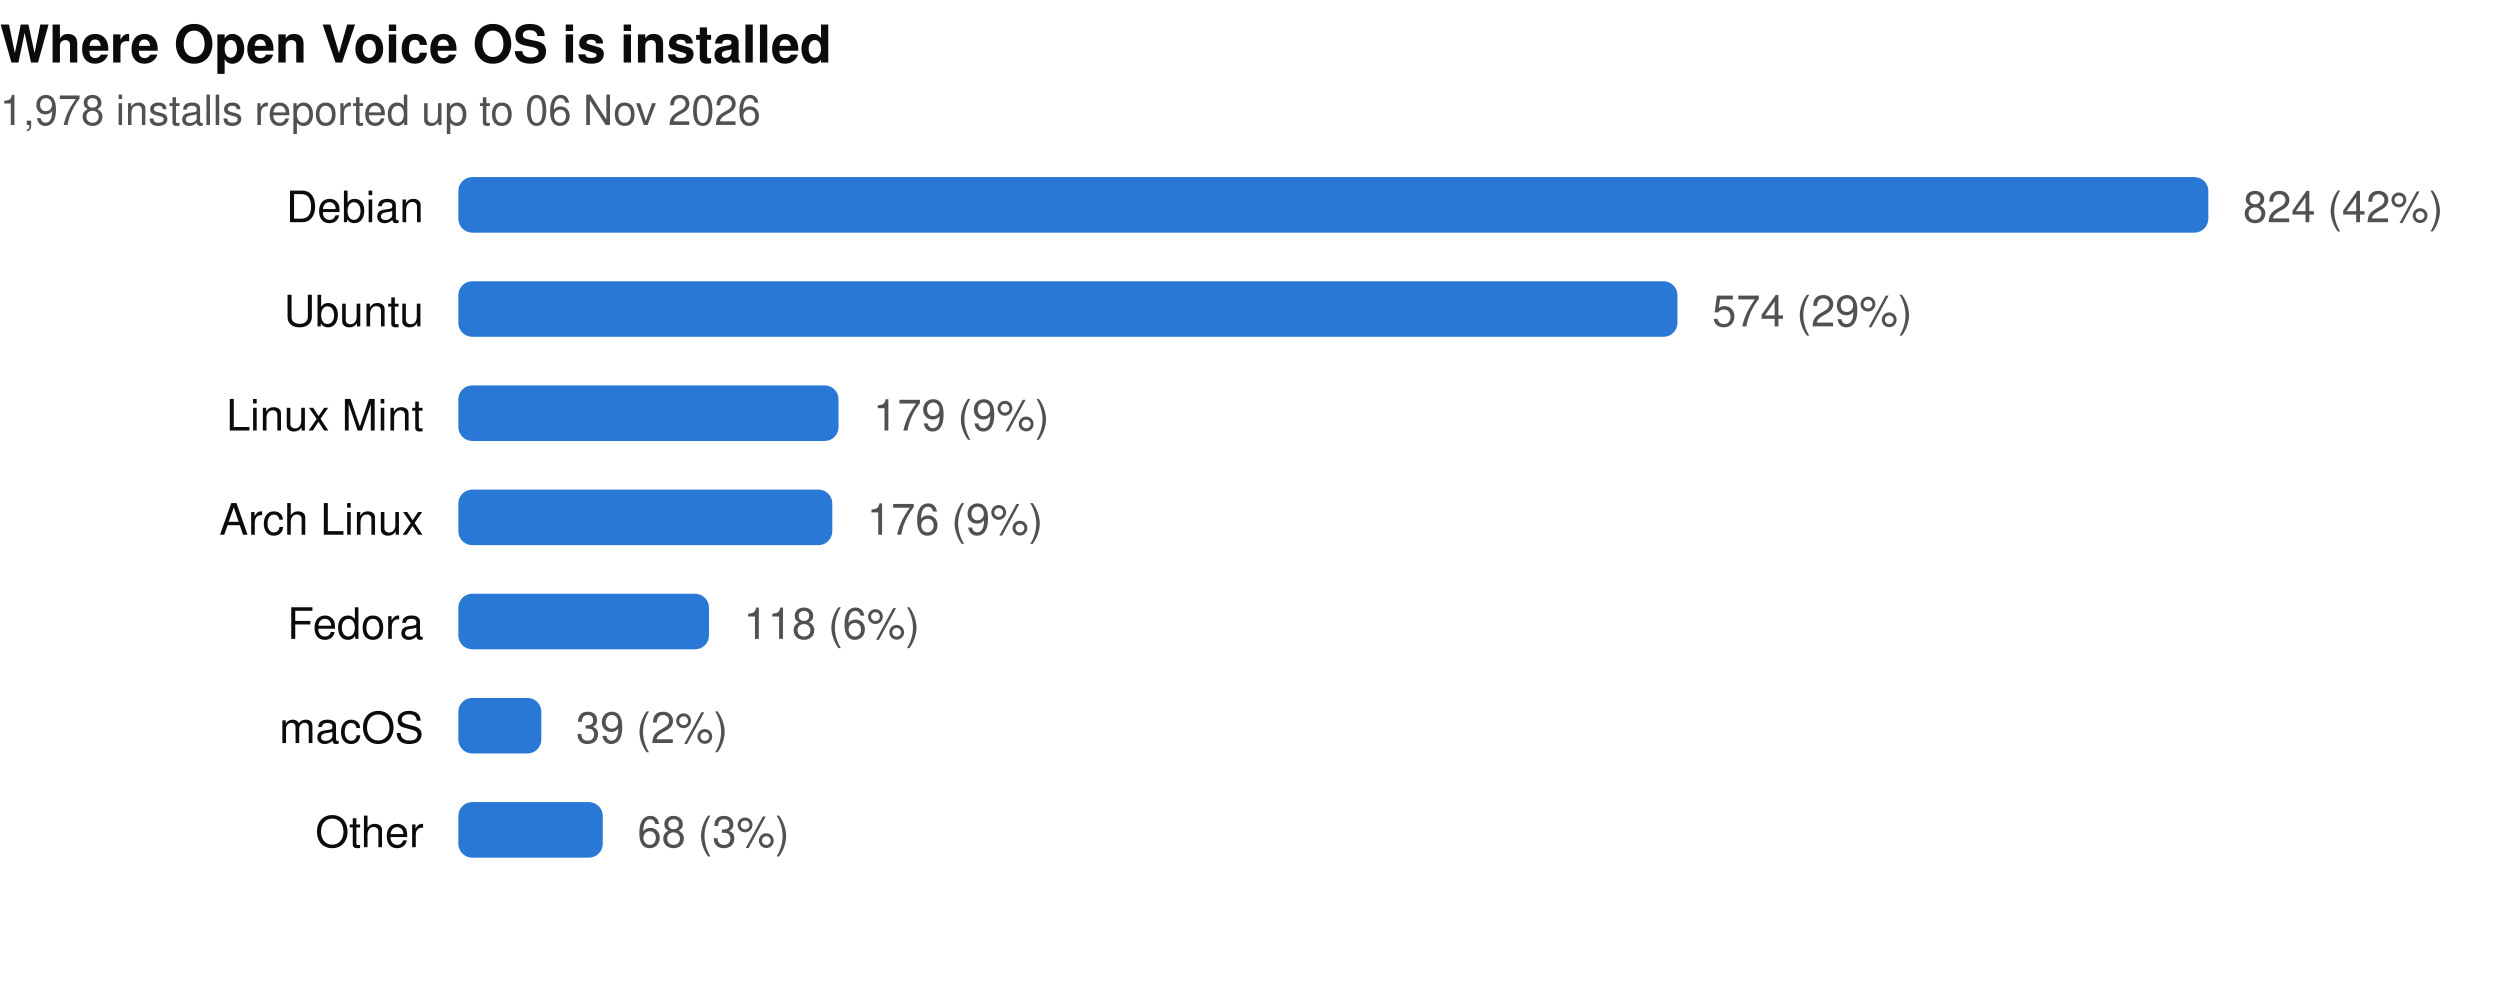
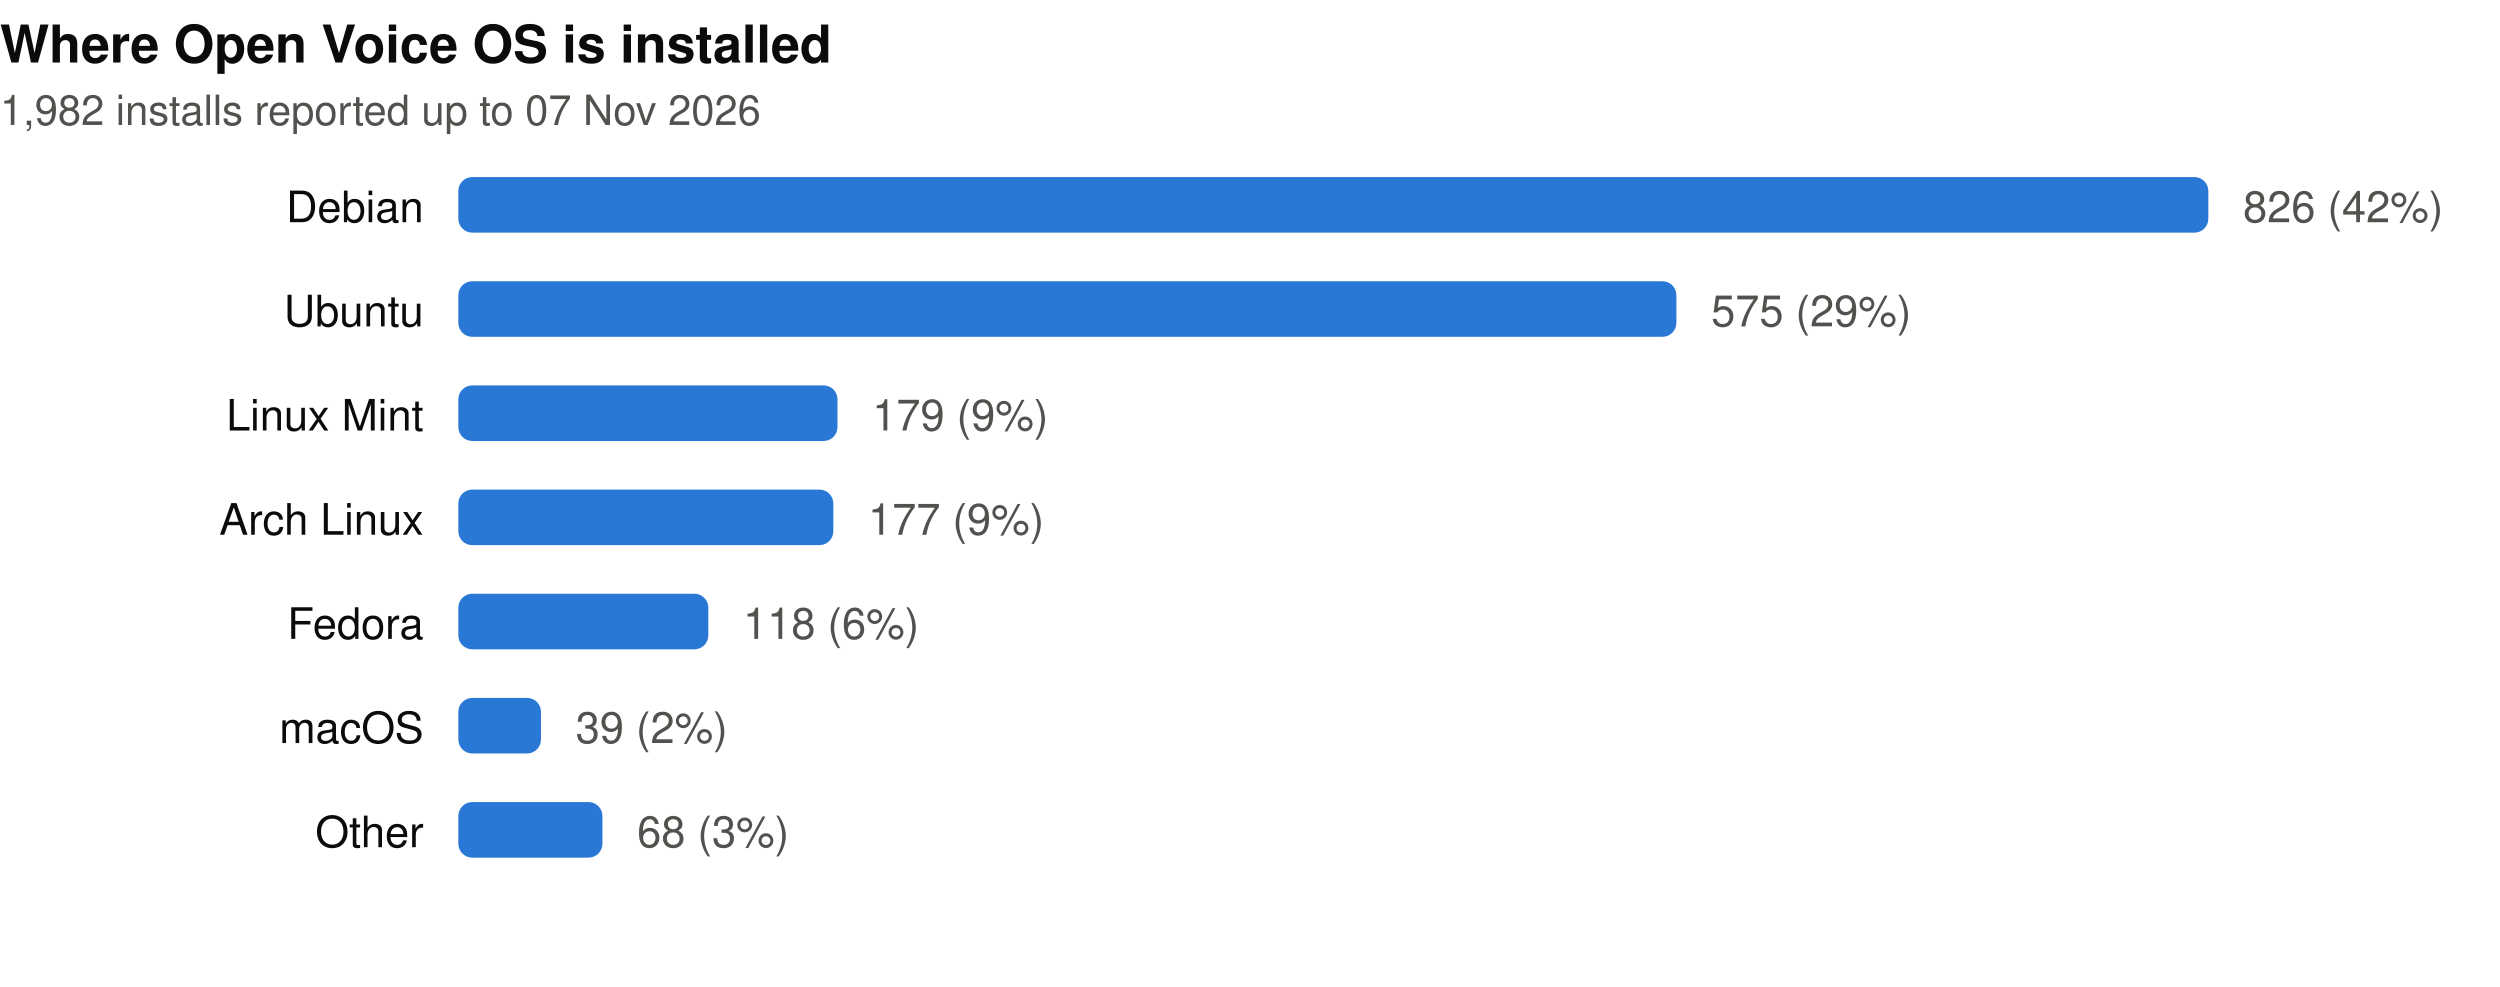
- <svg xmlns="http://www.w3.org/2000/svg" width="720" height="284" viewBox="0 0 720 284" role="img" aria-label="Where Open Voice OS is installed. 1,978 installs reported up to 06 Nov 2026">
+ <svg xmlns="http://www.w3.org/2000/svg" width="720" height="284" viewBox="0 0 720 284" role="img" aria-label="Where Open Voice OS is installed. 1,982 installs reported up to 07 Nov 2026">
  <text x="0" y="18" font-family="ui-sans-serif,-apple-system,BlinkMacSystemFont,'Segoe UI',Helvetica,Arial,sans-serif" font-size="15" font-weight="600" fill="#0b0b0b">Where Open Voice OS is installed</text>
-   <text x="0" y="36" font-family="ui-sans-serif,-apple-system,BlinkMacSystemFont,'Segoe UI',Helvetica,Arial,sans-serif" font-size="12" fill="#52514e">1,978 installs reported up to 06 Nov 2026</text>
+   <text x="0" y="36" font-family="ui-sans-serif,-apple-system,BlinkMacSystemFont,'Segoe UI',Helvetica,Arial,sans-serif" font-size="12" fill="#52514e">1,982 installs reported up to 07 Nov 2026</text>
  <text x="122" y="64.0" text-anchor="end" font-family="ui-sans-serif,-apple-system,BlinkMacSystemFont,'Segoe UI',Helvetica,Arial,sans-serif" font-size="12.5" fill="#0b0b0b">Debian</text>
  <rect x="132" y="51.0" width="504.0" height="16" rx="4" fill="#2a78d6" />
-   <text x="646.0" y="64.0" font-family="ui-sans-serif,-apple-system,BlinkMacSystemFont,'Segoe UI',Helvetica,Arial,sans-serif" font-size="12.5" fill="#52514e">824 (42%)</text>
+   <text x="646.0" y="64.0" font-family="ui-sans-serif,-apple-system,BlinkMacSystemFont,'Segoe UI',Helvetica,Arial,sans-serif" font-size="12.5" fill="#52514e">826 (42%)</text>
  <text x="122" y="94.0" text-anchor="end" font-family="ui-sans-serif,-apple-system,BlinkMacSystemFont,'Segoe UI',Helvetica,Arial,sans-serif" font-size="12.5" fill="#0b0b0b">Ubuntu</text>
-   <rect x="132" y="81.0" width="351.1" height="16" rx="4" fill="#2a78d6" />
-   <text x="493.1" y="94.0" font-family="ui-sans-serif,-apple-system,BlinkMacSystemFont,'Segoe UI',Helvetica,Arial,sans-serif" font-size="12.5" fill="#52514e">574 (29%)</text>
+   <rect x="132" y="81.0" width="350.8" height="16" rx="4" fill="#2a78d6" />
+   <text x="492.8" y="94.0" font-family="ui-sans-serif,-apple-system,BlinkMacSystemFont,'Segoe UI',Helvetica,Arial,sans-serif" font-size="12.5" fill="#52514e">575 (29%)</text>
  <text x="122" y="124.0" text-anchor="end" font-family="ui-sans-serif,-apple-system,BlinkMacSystemFont,'Segoe UI',Helvetica,Arial,sans-serif" font-size="12.5" fill="#0b0b0b">Linux Mint</text>
-   <rect x="132" y="111.0" width="109.5" height="16" rx="4" fill="#2a78d6" />
-   <text x="251.5" y="124.0" font-family="ui-sans-serif,-apple-system,BlinkMacSystemFont,'Segoe UI',Helvetica,Arial,sans-serif" font-size="12.5" fill="#52514e">179 (9%)</text>
+   <rect x="132" y="111.0" width="109.2" height="16" rx="4" fill="#2a78d6" />
+   <text x="251.2" y="124.0" font-family="ui-sans-serif,-apple-system,BlinkMacSystemFont,'Segoe UI',Helvetica,Arial,sans-serif" font-size="12.5" fill="#52514e">179 (9%)</text>
  <text x="122" y="154.0" text-anchor="end" font-family="ui-sans-serif,-apple-system,BlinkMacSystemFont,'Segoe UI',Helvetica,Arial,sans-serif" font-size="12.5" fill="#0b0b0b">Arch Linux</text>
-   <rect x="132" y="141.0" width="107.7" height="16" rx="4" fill="#2a78d6" />
-   <text x="249.7" y="154.0" font-family="ui-sans-serif,-apple-system,BlinkMacSystemFont,'Segoe UI',Helvetica,Arial,sans-serif" font-size="12.5" fill="#52514e">176 (9%)</text>
+   <rect x="132" y="141.0" width="108.0" height="16" rx="4" fill="#2a78d6" />
+   <text x="250.0" y="154.0" font-family="ui-sans-serif,-apple-system,BlinkMacSystemFont,'Segoe UI',Helvetica,Arial,sans-serif" font-size="12.5" fill="#52514e">177 (9%)</text>
  <text x="122" y="184.0" text-anchor="end" font-family="ui-sans-serif,-apple-system,BlinkMacSystemFont,'Segoe UI',Helvetica,Arial,sans-serif" font-size="12.5" fill="#0b0b0b">Fedora</text>
-   <rect x="132" y="171.0" width="72.2" height="16" rx="4" fill="#2a78d6" />
-   <text x="214.2" y="184.0" font-family="ui-sans-serif,-apple-system,BlinkMacSystemFont,'Segoe UI',Helvetica,Arial,sans-serif" font-size="12.5" fill="#52514e">118 (6%)</text>
+   <rect x="132" y="171.0" width="72.0" height="16" rx="4" fill="#2a78d6" />
+   <text x="214.0" y="184.0" font-family="ui-sans-serif,-apple-system,BlinkMacSystemFont,'Segoe UI',Helvetica,Arial,sans-serif" font-size="12.5" fill="#52514e">118 (6%)</text>
  <text x="122" y="214.0" text-anchor="end" font-family="ui-sans-serif,-apple-system,BlinkMacSystemFont,'Segoe UI',Helvetica,Arial,sans-serif" font-size="12.5" fill="#0b0b0b">macOS</text>
-   <rect x="132" y="201.0" width="23.9" height="16" rx="4" fill="#2a78d6" />
-   <text x="165.9" y="214.0" font-family="ui-sans-serif,-apple-system,BlinkMacSystemFont,'Segoe UI',Helvetica,Arial,sans-serif" font-size="12.5" fill="#52514e">39 (2%)</text>
+   <rect x="132" y="201.0" width="23.8" height="16" rx="4" fill="#2a78d6" />
+   <text x="165.8" y="214.0" font-family="ui-sans-serif,-apple-system,BlinkMacSystemFont,'Segoe UI',Helvetica,Arial,sans-serif" font-size="12.5" fill="#52514e">39 (2%)</text>
  <text x="122" y="244.0" text-anchor="end" font-family="ui-sans-serif,-apple-system,BlinkMacSystemFont,'Segoe UI',Helvetica,Arial,sans-serif" font-size="12.5" fill="#0b0b0b">Other</text>
-   <rect x="132" y="231.0" width="41.6" height="16" rx="4" fill="#2a78d6" />
-   <text x="183.6" y="244.0" font-family="ui-sans-serif,-apple-system,BlinkMacSystemFont,'Segoe UI',Helvetica,Arial,sans-serif" font-size="12.5" fill="#52514e">68 (3%)</text>
+   <rect x="132" y="231.0" width="41.5" height="16" rx="4" fill="#2a78d6" />
+   <text x="183.5" y="244.0" font-family="ui-sans-serif,-apple-system,BlinkMacSystemFont,'Segoe UI',Helvetica,Arial,sans-serif" font-size="12.5" fill="#52514e">68 (3%)</text>
</svg>
